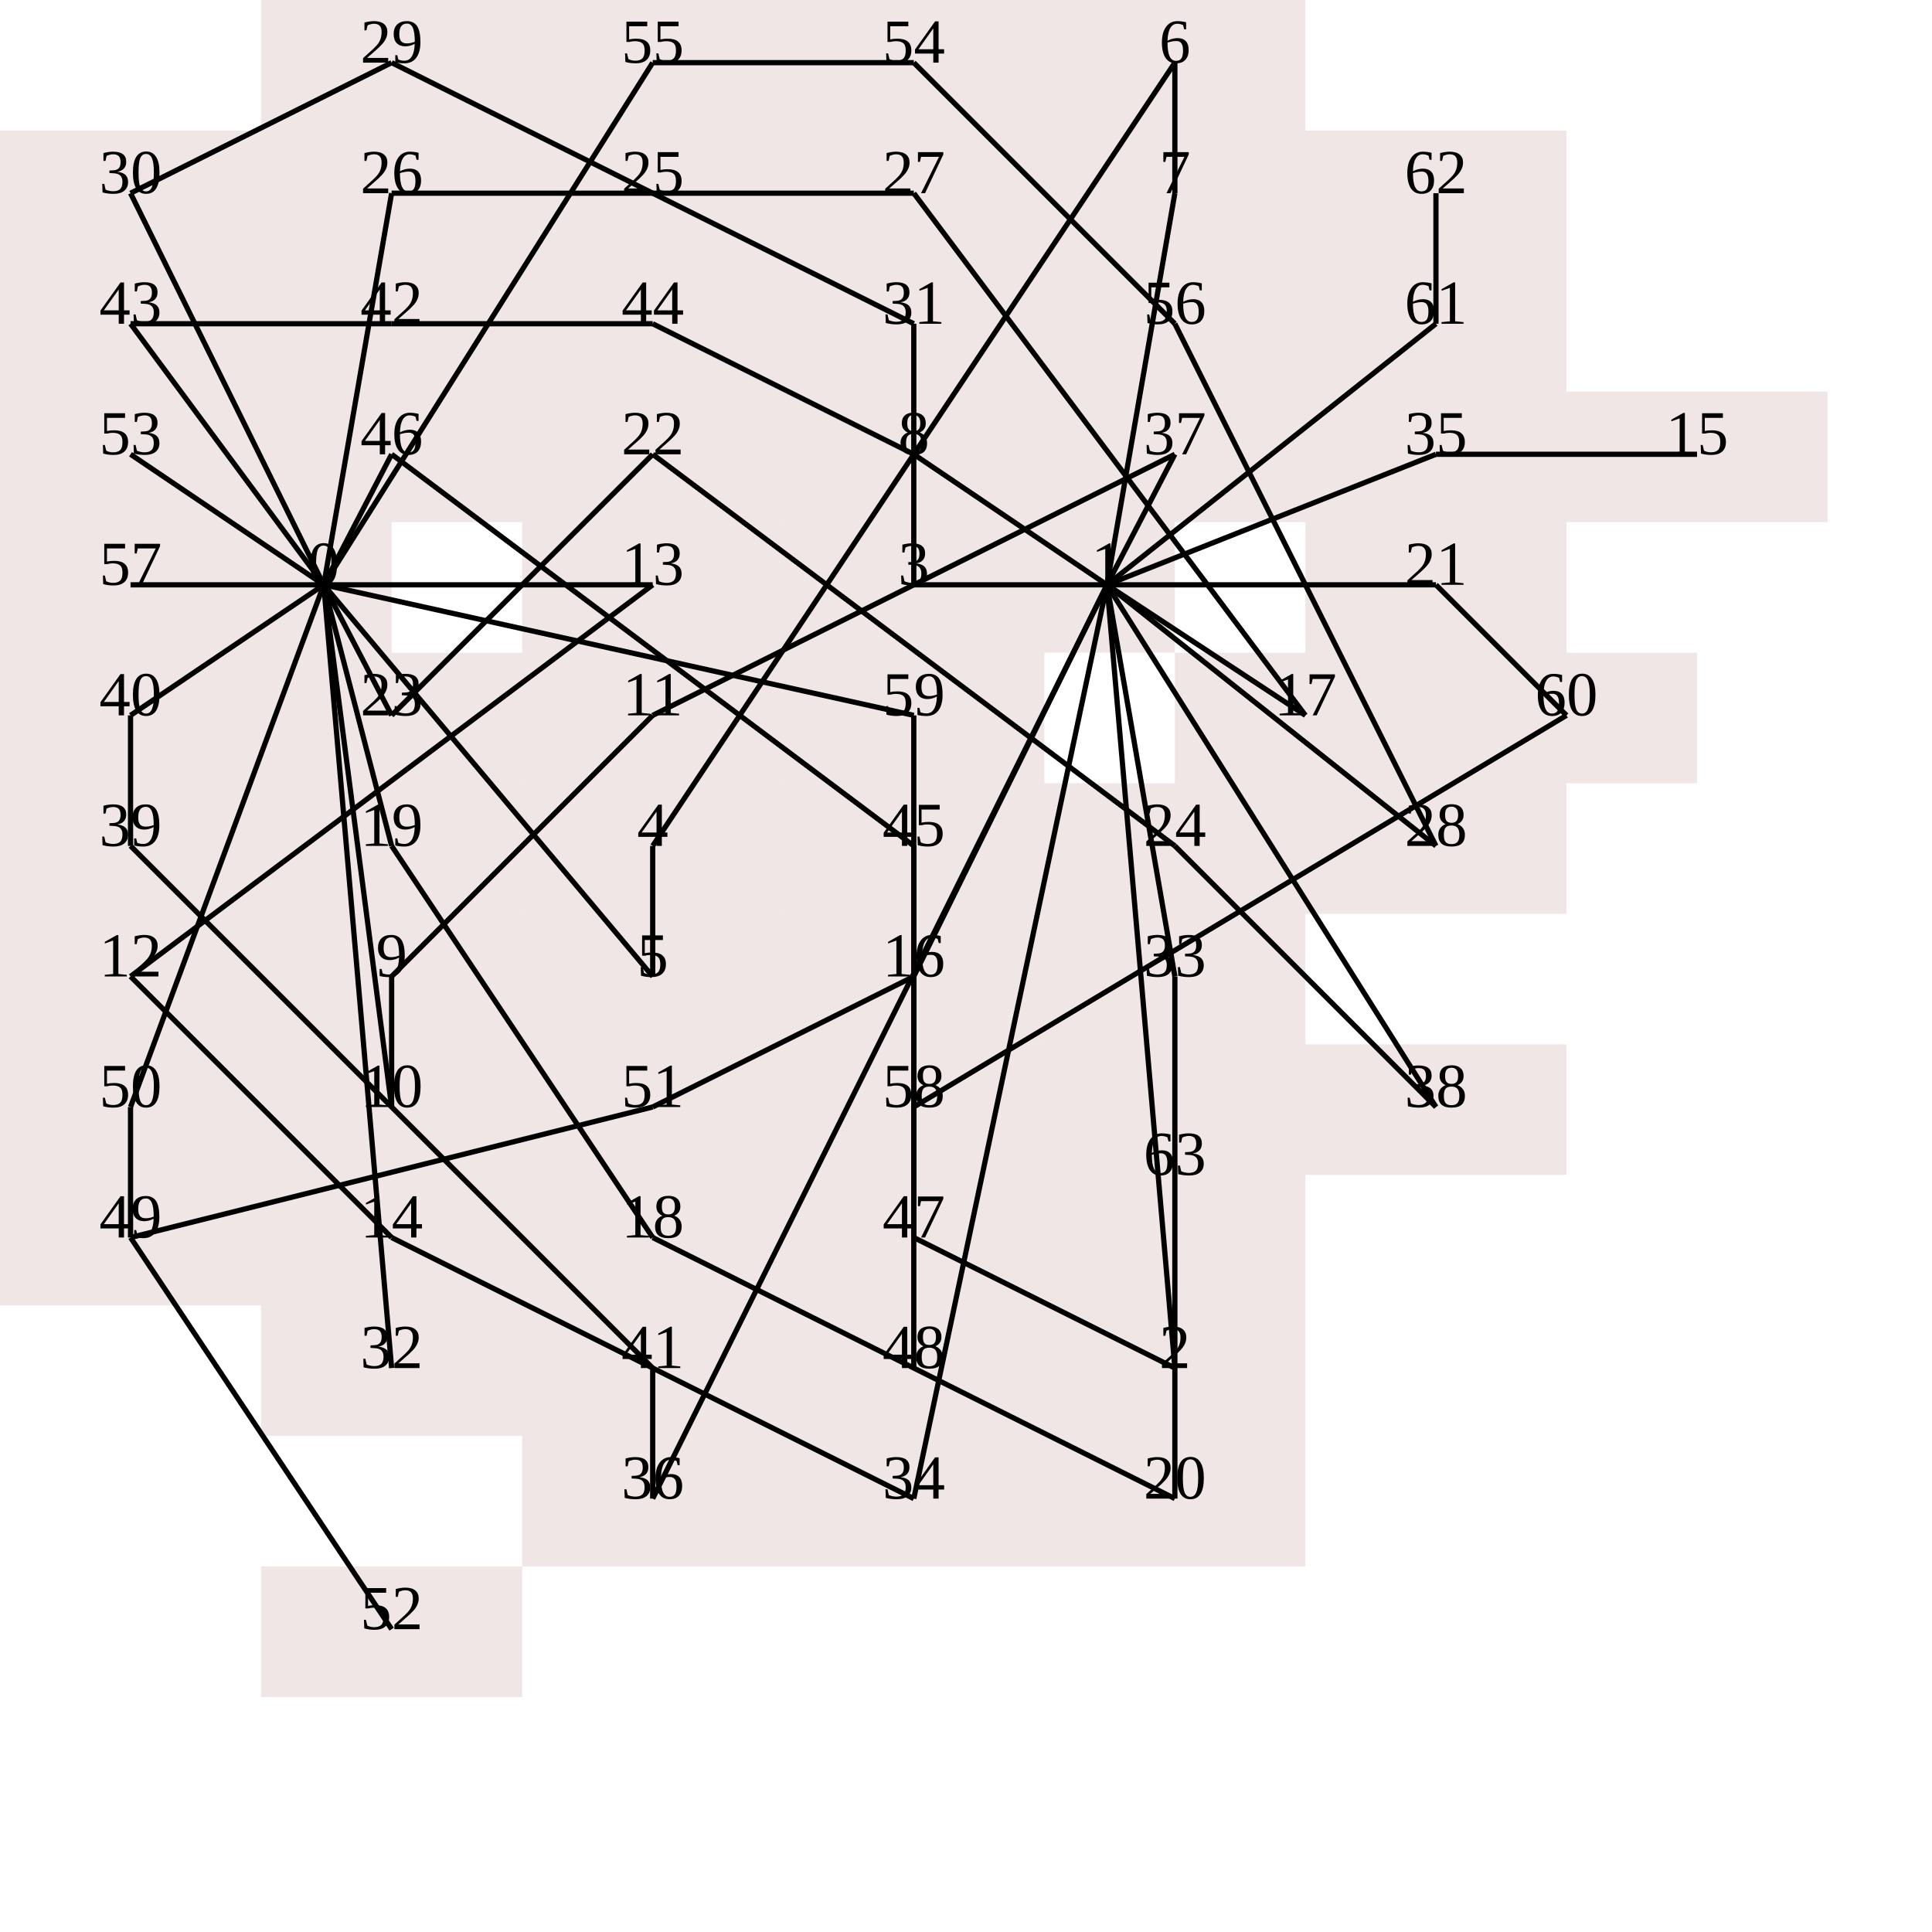
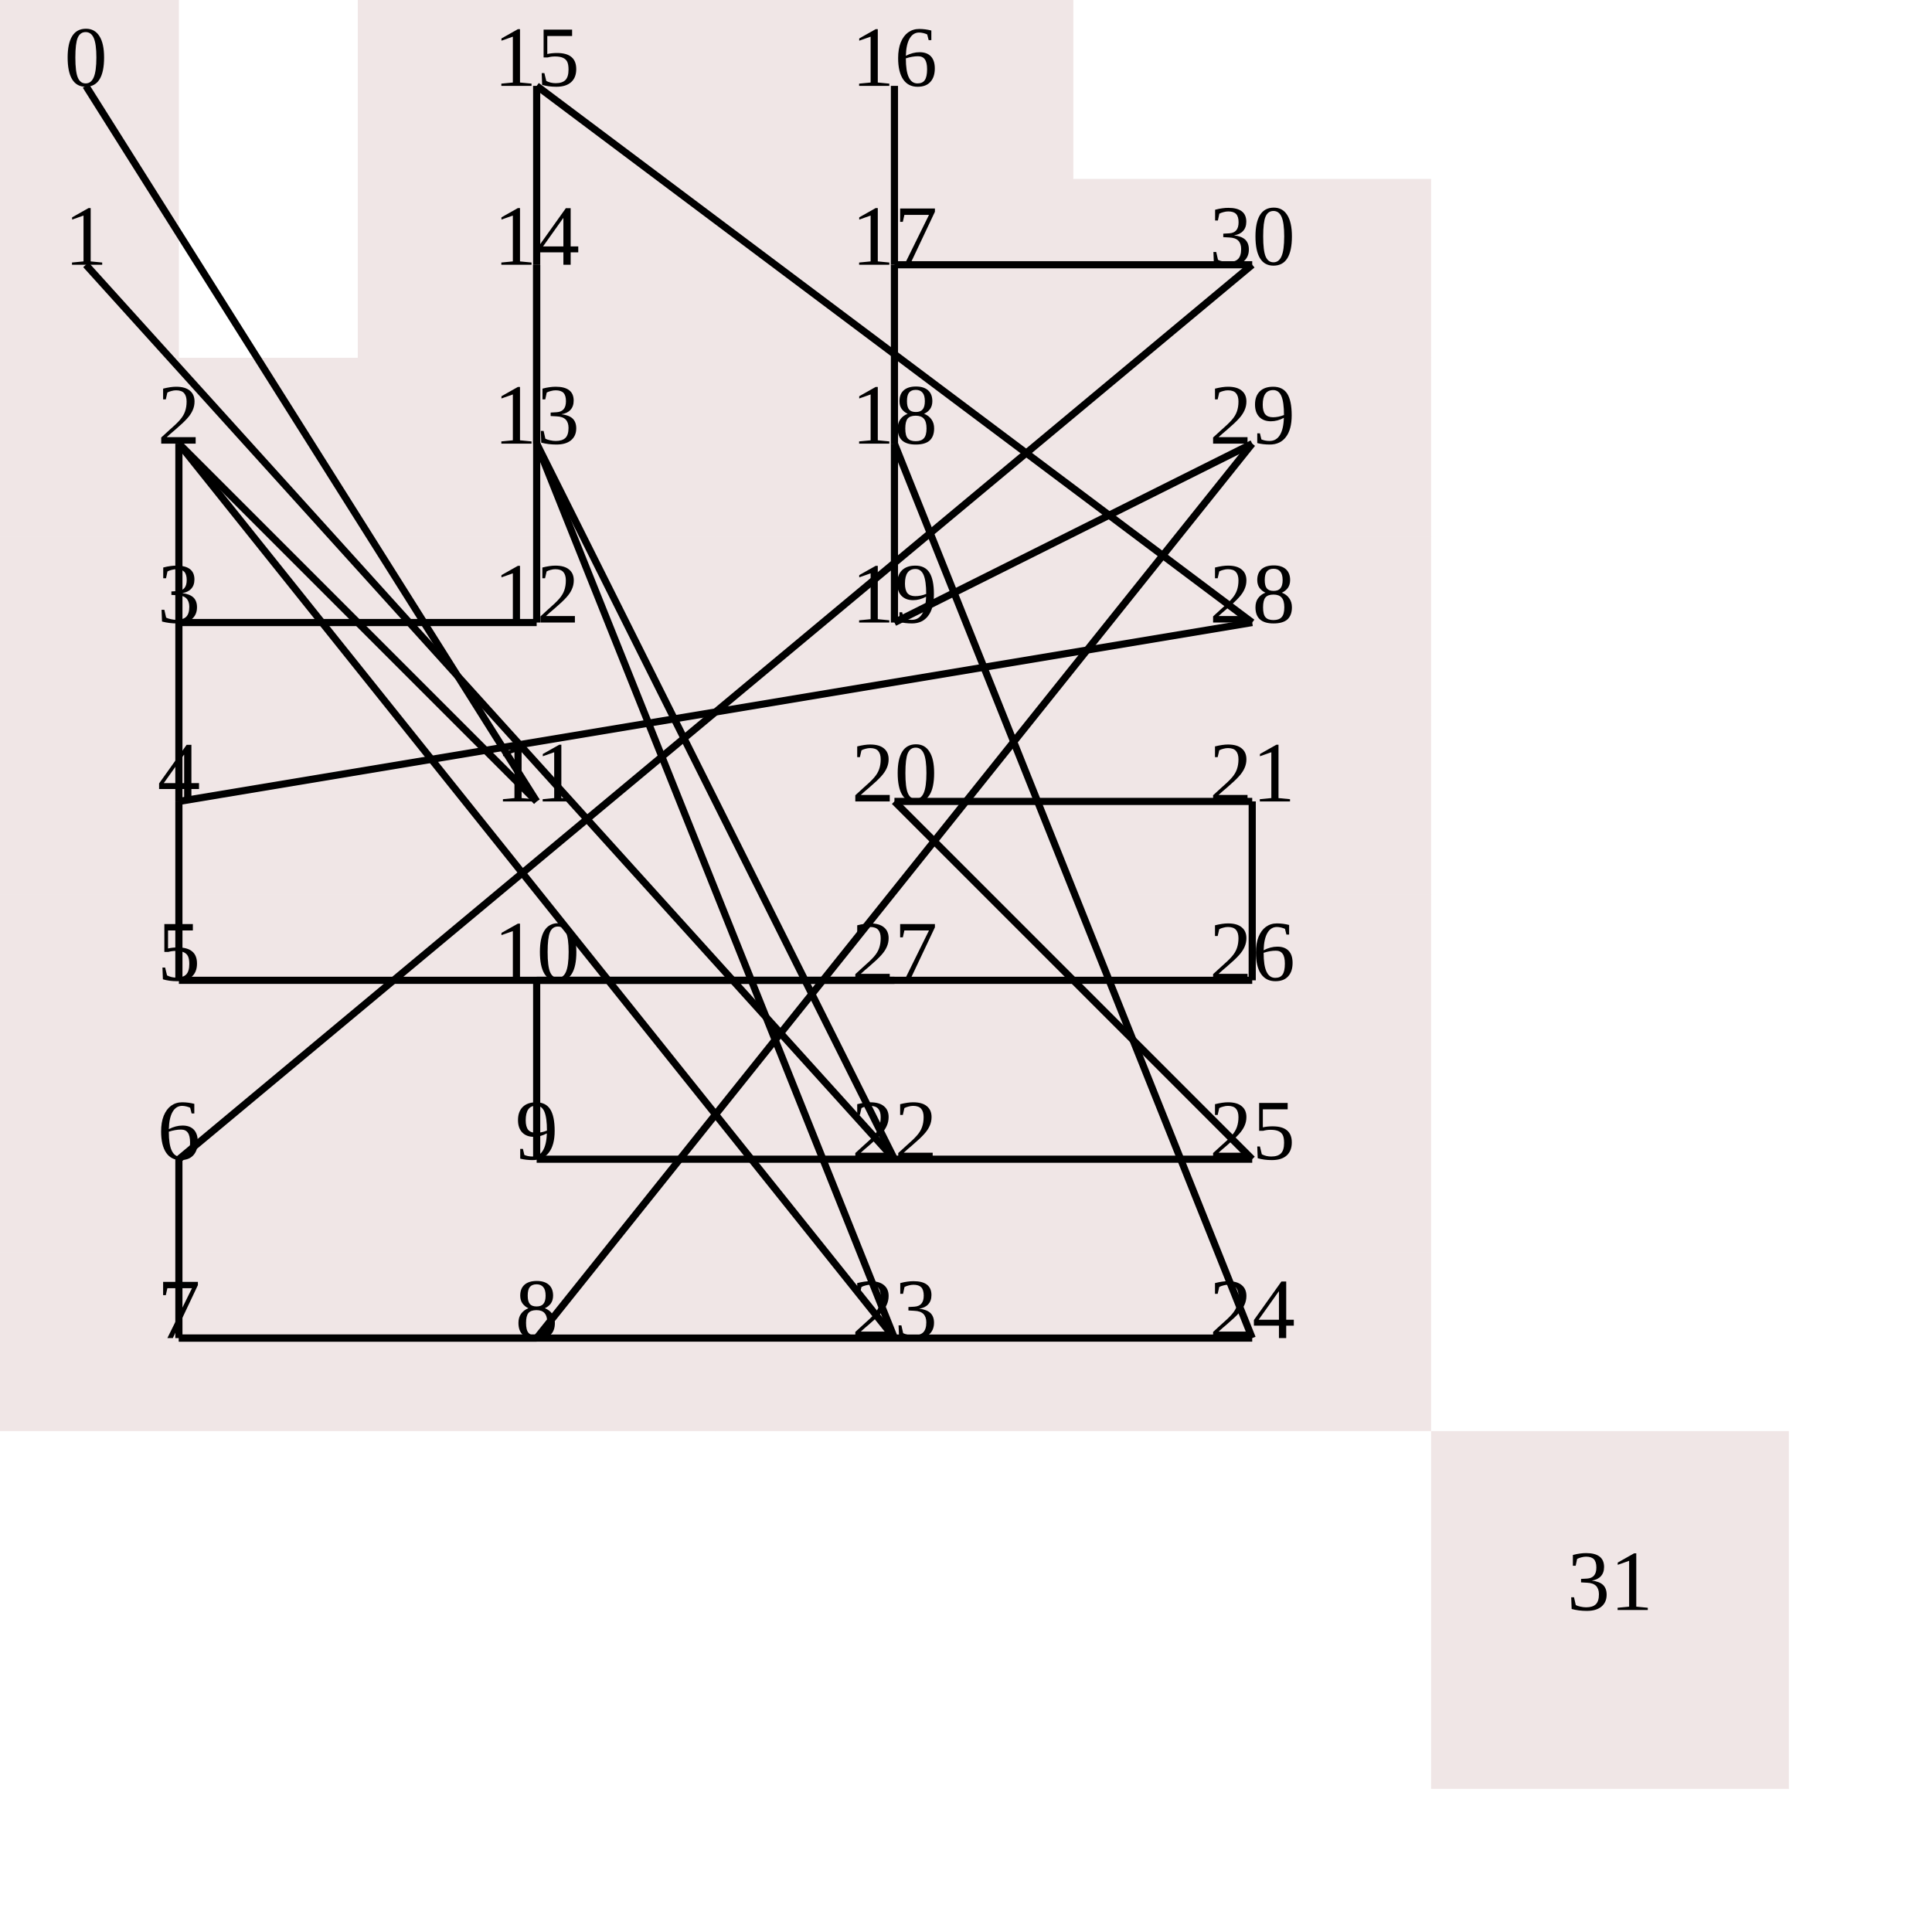
- <svg xmlns="http://www.w3.org/2000/svg" width="370" height="370">
-   <rect x="0" y="0" width="370" height="370" fill="rgb(255,255,255)" />
-   <rect x="0" y="0" width="350" height="350" fill="rgba(255,255,255,1)" />
-   <rect x="50" y="100" width="25" height="25" fill="rgba(100,0,0,0.1)" />
-   <text x="62" y="112" text-anchor="middle" alignment-baseline="middle" fill="black">0</text>
-   <rect x="200" y="100" width="25" height="25" fill="rgba(100,0,0,0.1)" />
-   <text x="212" y="112" text-anchor="middle" alignment-baseline="middle" fill="black">1</text>
-   <rect x="200" y="250" width="50" height="25" fill="rgba(100,0,0,0.1)" />
-   <text x="225" y="262" text-anchor="middle" alignment-baseline="middle" fill="black">2</text>
+ <svg xmlns="http://www.w3.org/2000/svg" width="270" height="270">
+   <rect x="0" y="0" width="270" height="270" fill="rgb(255,255,255)" />
+   <rect x="0" y="0" width="250" height="250" fill="rgba(255,255,255,1)" />
+   <rect x="0" y="0" width="25" height="25" fill="rgba(100,0,0,0.1)" />
+   <text x="12" y="12" text-anchor="middle" alignment-baseline="middle" fill="black">0</text>
+   <rect x="0" y="25" width="25" height="25" fill="rgba(100,0,0,0.1)" />
+   <text x="12" y="37" text-anchor="middle" alignment-baseline="middle" fill="black">1</text>
+   <rect x="0" y="50" width="50" height="25" fill="rgba(100,0,0,0.1)" />
+   <text x="25" y="62" text-anchor="middle" alignment-baseline="middle" fill="black">2</text>
+   <rect x="0" y="75" width="50" height="25" fill="rgba(100,0,0,0.1)" />
+   <text x="25" y="87" text-anchor="middle" alignment-baseline="middle" fill="black">3</text>
+   <rect x="0" y="100" width="50" height="25" fill="rgba(100,0,0,0.1)" />
+   <text x="25" y="112" text-anchor="middle" alignment-baseline="middle" fill="black">4</text>
+   <rect x="0" y="125" width="50" height="25" fill="rgba(100,0,0,0.1)" />
+   <text x="25" y="137" text-anchor="middle" alignment-baseline="middle" fill="black">5</text>
+   <rect x="0" y="150" width="50" height="25" fill="rgba(100,0,0,0.1)" />
+   <text x="25" y="162" text-anchor="middle" alignment-baseline="middle" fill="black">6</text>
+   <rect x="0" y="175" width="50" height="25" fill="rgba(100,0,0,0.1)" />
+   <text x="25" y="187" text-anchor="middle" alignment-baseline="middle" fill="black">7</text>
+   <rect x="50" y="175" width="50" height="25" fill="rgba(100,0,0,0.1)" />
+   <text x="75" y="187" text-anchor="middle" alignment-baseline="middle" fill="black">8</text>
+   <rect x="50" y="150" width="50" height="25" fill="rgba(100,0,0,0.1)" />
+   <text x="75" y="162" text-anchor="middle" alignment-baseline="middle" fill="black">9</text>
+   <rect x="50" y="125" width="50" height="25" fill="rgba(100,0,0,0.1)" />
+   <text x="75" y="137" text-anchor="middle" alignment-baseline="middle" fill="black">10</text>
+   <rect x="50" y="100" width="50" height="25" fill="rgba(100,0,0,0.1)" />
+   <text x="75" y="112" text-anchor="middle" alignment-baseline="middle" fill="black">11</text>
+   <rect x="50" y="75" width="50" height="25" fill="rgba(100,0,0,0.1)" />
+   <text x="75" y="87" text-anchor="middle" alignment-baseline="middle" fill="black">12</text>
+   <rect x="50" y="50" width="50" height="25" fill="rgba(100,0,0,0.1)" />
+   <text x="75" y="62" text-anchor="middle" alignment-baseline="middle" fill="black">13</text>
+   <rect x="50" y="25" width="50" height="25" fill="rgba(100,0,0,0.1)" />
+   <text x="75" y="37" text-anchor="middle" alignment-baseline="middle" fill="black">14</text>
+   <rect x="50" y="0" width="50" height="25" fill="rgba(100,0,0,0.1)" />
+   <text x="75" y="12" text-anchor="middle" alignment-baseline="middle" fill="black">15</text>
+   <rect x="100" y="0" width="50" height="25" fill="rgba(100,0,0,0.1)" />
+   <text x="125" y="12" text-anchor="middle" alignment-baseline="middle" fill="black">16</text>
+   <rect x="100" y="25" width="50" height="25" fill="rgba(100,0,0,0.1)" />
+   <text x="125" y="37" text-anchor="middle" alignment-baseline="middle" fill="black">17</text>
+   <rect x="100" y="50" width="50" height="25" fill="rgba(100,0,0,0.1)" />
+   <text x="125" y="62" text-anchor="middle" alignment-baseline="middle" fill="black">18</text>
+   <rect x="100" y="75" width="50" height="25" fill="rgba(100,0,0,0.1)" />
+   <text x="125" y="87" text-anchor="middle" alignment-baseline="middle" fill="black">19</text>
+   <rect x="100" y="100" width="50" height="25" fill="rgba(100,0,0,0.1)" />
+   <text x="125" y="112" text-anchor="middle" alignment-baseline="middle" fill="black">20</text>
  <rect x="150" y="100" width="50" height="25" fill="rgba(100,0,0,0.1)" />
-   <text x="175" y="112" text-anchor="middle" alignment-baseline="middle" fill="black">3</text>
+   <text x="175" y="112" text-anchor="middle" alignment-baseline="middle" fill="black">21</text>
  <rect x="100" y="150" width="50" height="25" fill="rgba(100,0,0,0.1)" />
-   <text x="125" y="162" text-anchor="middle" alignment-baseline="middle" fill="black">4</text>
+   <text x="125" y="162" text-anchor="middle" alignment-baseline="middle" fill="black">22</text>
  <rect x="100" y="175" width="50" height="25" fill="rgba(100,0,0,0.1)" />
-   <text x="125" y="187" text-anchor="middle" alignment-baseline="middle" fill="black">5</text>
-   <rect x="200" y="0" width="50" height="25" fill="rgba(100,0,0,0.1)" />
-   <text x="225" y="12" text-anchor="middle" alignment-baseline="middle" fill="black">6</text>
-   <rect x="200" y="25" width="50" height="25" fill="rgba(100,0,0,0.1)" />
-   <text x="225" y="37" text-anchor="middle" alignment-baseline="middle" fill="black">7</text>
+   <text x="125" y="187" text-anchor="middle" alignment-baseline="middle" fill="black">23</text>
+   <rect x="150" y="175" width="50" height="25" fill="rgba(100,0,0,0.1)" />
+   <text x="175" y="187" text-anchor="middle" alignment-baseline="middle" fill="black">24</text>
+   <rect x="150" y="150" width="50" height="25" fill="rgba(100,0,0,0.1)" />
+   <text x="175" y="162" text-anchor="middle" alignment-baseline="middle" fill="black">25</text>
+   <rect x="150" y="125" width="50" height="25" fill="rgba(100,0,0,0.1)" />
+   <text x="175" y="137" text-anchor="middle" alignment-baseline="middle" fill="black">26</text>
+   <rect x="100" y="125" width="50" height="25" fill="rgba(100,0,0,0.1)" />
+   <text x="125" y="137" text-anchor="middle" alignment-baseline="middle" fill="black">27</text>
  <rect x="150" y="75" width="50" height="25" fill="rgba(100,0,0,0.1)" />
-   <text x="175" y="87" text-anchor="middle" alignment-baseline="middle" fill="black">8</text>
-   <rect x="50" y="175" width="50" height="25" fill="rgba(100,0,0,0.1)" />
-   <text x="75" y="187" text-anchor="middle" alignment-baseline="middle" fill="black">9</text>
-   <rect x="50" y="200" width="50" height="25" fill="rgba(100,0,0,0.1)" />
-   <text x="75" y="212" text-anchor="middle" alignment-baseline="middle" fill="black">10</text>
-   <rect x="100" y="125" width="50" height="25" fill="rgba(100,0,0,0.1)" />
-   <text x="125" y="137" text-anchor="middle" alignment-baseline="middle" fill="black">11</text>
-   <rect x="0" y="175" width="50" height="25" fill="rgba(100,0,0,0.1)" />
-   <text x="25" y="187" text-anchor="middle" alignment-baseline="middle" fill="black">12</text>
-   <rect x="100" y="100" width="50" height="25" fill="rgba(100,0,0,0.1)" />
-   <text x="125" y="112" text-anchor="middle" alignment-baseline="middle" fill="black">13</text>
-   <rect x="50" y="225" width="50" height="25" fill="rgba(100,0,0,0.1)" />
-   <text x="75" y="237" text-anchor="middle" alignment-baseline="middle" fill="black">14</text>
-   <rect x="300" y="75" width="50" height="25" fill="rgba(100,0,0,0.1)" />
-   <text x="325" y="87" text-anchor="middle" alignment-baseline="middle" fill="black">15</text>
-   <rect x="150" y="175" width="50" height="25" fill="rgba(100,0,0,0.1)" />
-   <text x="175" y="187" text-anchor="middle" alignment-baseline="middle" fill="black">16</text>
-   <rect x="225" y="125" width="50" height="25" fill="rgba(100,0,0,0.1)" />
-   <text x="250" y="137" text-anchor="middle" alignment-baseline="middle" fill="black">17</text>
-   <rect x="100" y="225" width="50" height="25" fill="rgba(100,0,0,0.1)" />
-   <text x="125" y="237" text-anchor="middle" alignment-baseline="middle" fill="black">18</text>
-   <rect x="50" y="150" width="50" height="25" fill="rgba(100,0,0,0.1)" />
-   <text x="75" y="162" text-anchor="middle" alignment-baseline="middle" fill="black">19</text>
-   <rect x="200" y="275" width="50" height="25" fill="rgba(100,0,0,0.1)" />
-   <text x="225" y="287" text-anchor="middle" alignment-baseline="middle" fill="black">20</text>
-   <rect x="250" y="100" width="50" height="25" fill="rgba(100,0,0,0.1)" />
-   <text x="275" y="112" text-anchor="middle" alignment-baseline="middle" fill="black">21</text>
-   <rect x="100" y="75" width="50" height="25" fill="rgba(100,0,0,0.1)" />
-   <text x="125" y="87" text-anchor="middle" alignment-baseline="middle" fill="black">22</text>
-   <rect x="50" y="125" width="50" height="25" fill="rgba(100,0,0,0.1)" />
-   <text x="75" y="137" text-anchor="middle" alignment-baseline="middle" fill="black">23</text>
-   <rect x="200" y="150" width="50" height="25" fill="rgba(100,0,0,0.1)" />
-   <text x="225" y="162" text-anchor="middle" alignment-baseline="middle" fill="black">24</text>
-   <rect x="100" y="25" width="50" height="25" fill="rgba(100,0,0,0.1)" />
-   <text x="125" y="37" text-anchor="middle" alignment-baseline="middle" fill="black">25</text>
-   <rect x="50" y="25" width="50" height="25" fill="rgba(100,0,0,0.1)" />
-   <text x="75" y="37" text-anchor="middle" alignment-baseline="middle" fill="black">26</text>
+   <text x="175" y="87" text-anchor="middle" alignment-baseline="middle" fill="black">28</text>
+   <rect x="150" y="50" width="50" height="25" fill="rgba(100,0,0,0.1)" />
+   <text x="175" y="62" text-anchor="middle" alignment-baseline="middle" fill="black">29</text>
  <rect x="150" y="25" width="50" height="25" fill="rgba(100,0,0,0.1)" />
-   <text x="175" y="37" text-anchor="middle" alignment-baseline="middle" fill="black">27</text>
-   <rect x="250" y="150" width="50" height="25" fill="rgba(100,0,0,0.1)" />
-   <text x="275" y="162" text-anchor="middle" alignment-baseline="middle" fill="black">28</text>
-   <rect x="50" y="0" width="50" height="25" fill="rgba(100,0,0,0.1)" />
-   <text x="75" y="12" text-anchor="middle" alignment-baseline="middle" fill="black">29</text>
-   <rect x="0" y="25" width="50" height="25" fill="rgba(100,0,0,0.1)" />
-   <text x="25" y="37" text-anchor="middle" alignment-baseline="middle" fill="black">30</text>
-   <rect x="150" y="50" width="50" height="25" fill="rgba(100,0,0,0.1)" />
-   <text x="175" y="62" text-anchor="middle" alignment-baseline="middle" fill="black">31</text>
-   <rect x="50" y="250" width="50" height="25" fill="rgba(100,0,0,0.1)" />
-   <text x="75" y="262" text-anchor="middle" alignment-baseline="middle" fill="black">32</text>
-   <rect x="200" y="175" width="50" height="25" fill="rgba(100,0,0,0.1)" />
-   <text x="225" y="187" text-anchor="middle" alignment-baseline="middle" fill="black">33</text>
-   <rect x="150" y="275" width="50" height="25" fill="rgba(100,0,0,0.1)" />
-   <text x="175" y="287" text-anchor="middle" alignment-baseline="middle" fill="black">34</text>
-   <rect x="250" y="75" width="50" height="25" fill="rgba(100,0,0,0.1)" />
-   <text x="275" y="87" text-anchor="middle" alignment-baseline="middle" fill="black">35</text>
-   <rect x="100" y="275" width="50" height="25" fill="rgba(100,0,0,0.1)" />
-   <text x="125" y="287" text-anchor="middle" alignment-baseline="middle" fill="black">36</text>
-   <rect x="200" y="75" width="50" height="25" fill="rgba(100,0,0,0.1)" />
-   <text x="225" y="87" text-anchor="middle" alignment-baseline="middle" fill="black">37</text>
-   <rect x="250" y="200" width="50" height="25" fill="rgba(100,0,0,0.1)" />
-   <text x="275" y="212" text-anchor="middle" alignment-baseline="middle" fill="black">38</text>
-   <rect x="0" y="150" width="50" height="25" fill="rgba(100,0,0,0.1)" />
-   <text x="25" y="162" text-anchor="middle" alignment-baseline="middle" fill="black">39</text>
-   <rect x="0" y="125" width="50" height="25" fill="rgba(100,0,0,0.1)" />
-   <text x="25" y="137" text-anchor="middle" alignment-baseline="middle" fill="black">40</text>
-   <rect x="100" y="250" width="50" height="25" fill="rgba(100,0,0,0.1)" />
-   <text x="125" y="262" text-anchor="middle" alignment-baseline="middle" fill="black">41</text>
-   <rect x="50" y="50" width="50" height="25" fill="rgba(100,0,0,0.1)" />
-   <text x="75" y="62" text-anchor="middle" alignment-baseline="middle" fill="black">42</text>
-   <rect x="0" y="50" width="50" height="25" fill="rgba(100,0,0,0.1)" />
-   <text x="25" y="62" text-anchor="middle" alignment-baseline="middle" fill="black">43</text>
-   <rect x="100" y="50" width="50" height="25" fill="rgba(100,0,0,0.1)" />
-   <text x="125" y="62" text-anchor="middle" alignment-baseline="middle" fill="black">44</text>
-   <rect x="150" y="150" width="50" height="25" fill="rgba(100,0,0,0.1)" />
-   <text x="175" y="162" text-anchor="middle" alignment-baseline="middle" fill="black">45</text>
-   <rect x="50" y="75" width="50" height="25" fill="rgba(100,0,0,0.1)" />
-   <text x="75" y="87" text-anchor="middle" alignment-baseline="middle" fill="black">46</text>
-   <rect x="150" y="225" width="50" height="25" fill="rgba(100,0,0,0.1)" />
-   <text x="175" y="237" text-anchor="middle" alignment-baseline="middle" fill="black">47</text>
-   <rect x="150" y="250" width="50" height="25" fill="rgba(100,0,0,0.1)" />
-   <text x="175" y="262" text-anchor="middle" alignment-baseline="middle" fill="black">48</text>
-   <rect x="0" y="225" width="50" height="25" fill="rgba(100,0,0,0.1)" />
-   <text x="25" y="237" text-anchor="middle" alignment-baseline="middle" fill="black">49</text>
-   <rect x="0" y="200" width="50" height="25" fill="rgba(100,0,0,0.1)" />
-   <text x="25" y="212" text-anchor="middle" alignment-baseline="middle" fill="black">50</text>
-   <rect x="100" y="200" width="50" height="25" fill="rgba(100,0,0,0.1)" />
-   <text x="125" y="212" text-anchor="middle" alignment-baseline="middle" fill="black">51</text>
-   <rect x="50" y="300" width="50" height="25" fill="rgba(100,0,0,0.1)" />
-   <text x="75" y="312" text-anchor="middle" alignment-baseline="middle" fill="black">52</text>
-   <rect x="0" y="75" width="50" height="25" fill="rgba(100,0,0,0.1)" />
-   <text x="25" y="87" text-anchor="middle" alignment-baseline="middle" fill="black">53</text>
-   <rect x="150" y="0" width="50" height="25" fill="rgba(100,0,0,0.1)" />
-   <text x="175" y="12" text-anchor="middle" alignment-baseline="middle" fill="black">54</text>
-   <rect x="100" y="0" width="50" height="25" fill="rgba(100,0,0,0.1)" />
-   <text x="125" y="12" text-anchor="middle" alignment-baseline="middle" fill="black">55</text>
-   <rect x="200" y="50" width="50" height="25" fill="rgba(100,0,0,0.1)" />
-   <text x="225" y="62" text-anchor="middle" alignment-baseline="middle" fill="black">56</text>
-   <rect x="0" y="100" width="50" height="25" fill="rgba(100,0,0,0.1)" />
-   <text x="25" y="112" text-anchor="middle" alignment-baseline="middle" fill="black">57</text>
-   <rect x="150" y="200" width="50" height="25" fill="rgba(100,0,0,0.1)" />
-   <text x="175" y="212" text-anchor="middle" alignment-baseline="middle" fill="black">58</text>
-   <rect x="150" y="125" width="50" height="25" fill="rgba(100,0,0,0.1)" />
-   <text x="175" y="137" text-anchor="middle" alignment-baseline="middle" fill="black">59</text>
-   <rect x="275" y="125" width="50" height="25" fill="rgba(100,0,0,0.1)" />
-   <text x="300" y="137" text-anchor="middle" alignment-baseline="middle" fill="black">60</text>
-   <rect x="250" y="50" width="50" height="25" fill="rgba(100,0,0,0.1)" />
-   <text x="275" y="62" text-anchor="middle" alignment-baseline="middle" fill="black">61</text>
-   <rect x="250" y="25" width="50" height="25" fill="rgba(100,0,0,0.1)" />
-   <text x="275" y="37" text-anchor="middle" alignment-baseline="middle" fill="black">62</text>
+   <text x="175" y="37" text-anchor="middle" alignment-baseline="middle" fill="black">30</text>
  <rect x="200" y="200" width="50" height="50" fill="rgba(100,0,0,0.1)" />
-   <text x="225" y="225" text-anchor="middle" alignment-baseline="middle" fill="black">63</text>
-   <line x1="62" y1="112" x2="125" y2="112" stroke="black" stroke-width="1" />
-   <line x1="62" y1="112" x2="25" y2="137" stroke="black" stroke-width="1" />
-   <line x1="62" y1="112" x2="25" y2="112" stroke="black" stroke-width="1" />
-   <line x1="62" y1="112" x2="75" y2="212" stroke="black" stroke-width="1" />
-   <line x1="62" y1="112" x2="25" y2="87" stroke="black" stroke-width="1" />
-   <line x1="62" y1="112" x2="25" y2="212" stroke="black" stroke-width="1" />
-   <line x1="62" y1="112" x2="125" y2="187" stroke="black" stroke-width="1" />
-   <line x1="62" y1="112" x2="75" y2="262" stroke="black" stroke-width="1" />
-   <line x1="62" y1="112" x2="175" y2="137" stroke="black" stroke-width="1" />
-   <line x1="62" y1="112" x2="25" y2="62" stroke="black" stroke-width="1" />
-   <line x1="62" y1="112" x2="125" y2="12" stroke="black" stroke-width="1" />
-   <line x1="62" y1="112" x2="75" y2="37" stroke="black" stroke-width="1" />
-   <line x1="62" y1="112" x2="25" y2="37" stroke="black" stroke-width="1" />
-   <line x1="62" y1="112" x2="75" y2="137" stroke="black" stroke-width="1" />
-   <line x1="62" y1="112" x2="75" y2="87" stroke="black" stroke-width="1" />
-   <line x1="62" y1="112" x2="75" y2="162" stroke="black" stroke-width="1" />
-   <line x1="212" y1="112" x2="250" y2="137" stroke="black" stroke-width="1" />
-   <line x1="212" y1="112" x2="275" y2="162" stroke="black" stroke-width="1" />
-   <line x1="212" y1="112" x2="275" y2="87" stroke="black" stroke-width="1" />
-   <line x1="212" y1="112" x2="225" y2="262" stroke="black" stroke-width="1" />
-   <line x1="212" y1="112" x2="175" y2="187" stroke="black" stroke-width="1" />
-   <line x1="212" y1="112" x2="125" y2="287" stroke="black" stroke-width="1" />
-   <line x1="212" y1="112" x2="225" y2="37" stroke="black" stroke-width="1" />
-   <line x1="212" y1="112" x2="225" y2="87" stroke="black" stroke-width="1" />
-   <line x1="212" y1="112" x2="275" y2="212" stroke="black" stroke-width="1" />
-   <line x1="212" y1="112" x2="175" y2="287" stroke="black" stroke-width="1" />
-   <line x1="212" y1="112" x2="175" y2="112" stroke="black" stroke-width="1" />
-   <line x1="212" y1="112" x2="225" y2="187" stroke="black" stroke-width="1" />
-   <line x1="212" y1="112" x2="275" y2="112" stroke="black" stroke-width="1" />
-   <line x1="212" y1="112" x2="275" y2="62" stroke="black" stroke-width="1" />
-   <line x1="212" y1="112" x2="175" y2="87" stroke="black" stroke-width="1" />
-   <line x1="225" y1="262" x2="175" y2="237" stroke="black" stroke-width="1" />
-   <line x1="175" y1="112" x2="175" y2="62" stroke="black" stroke-width="1" />
-   <line x1="125" y1="162" x2="125" y2="187" stroke="black" stroke-width="1" />
-   <line x1="125" y1="162" x2="225" y2="12" stroke="black" stroke-width="1" />
-   <line x1="225" y1="12" x2="225" y2="37" stroke="black" stroke-width="1" />
-   <line x1="175" y1="87" x2="125" y2="62" stroke="black" stroke-width="1" />
-   <line x1="75" y1="187" x2="125" y2="137" stroke="black" stroke-width="1" />
-   <line x1="75" y1="187" x2="75" y2="212" stroke="black" stroke-width="1" />
-   <line x1="125" y1="137" x2="225" y2="87" stroke="black" stroke-width="1" />
-   <line x1="25" y1="187" x2="75" y2="237" stroke="black" stroke-width="1" />
-   <line x1="25" y1="187" x2="125" y2="112" stroke="black" stroke-width="1" />
-   <line x1="75" y1="237" x2="175" y2="287" stroke="black" stroke-width="1" />
-   <line x1="325" y1="87" x2="275" y2="87" stroke="black" stroke-width="1" />
-   <line x1="175" y1="187" x2="125" y2="212" stroke="black" stroke-width="1" />
-   <line x1="250" y1="137" x2="175" y2="37" stroke="black" stroke-width="1" />
-   <line x1="125" y1="237" x2="225" y2="287" stroke="black" stroke-width="1" />
-   <line x1="125" y1="237" x2="75" y2="162" stroke="black" stroke-width="1" />
-   <line x1="225" y1="287" x2="225" y2="187" stroke="black" stroke-width="1" />
-   <line x1="275" y1="112" x2="300" y2="137" stroke="black" stroke-width="1" />
-   <line x1="125" y1="87" x2="75" y2="137" stroke="black" stroke-width="1" />
-   <line x1="125" y1="87" x2="225" y2="162" stroke="black" stroke-width="1" />
-   <line x1="225" y1="162" x2="275" y2="212" stroke="black" stroke-width="1" />
+   <text x="225" y="225" text-anchor="middle" alignment-baseline="middle" fill="black">31</text>
+   <line x1="12" y1="12" x2="75" y2="112" stroke="black" stroke-width="1" />
+   <line x1="12" y1="37" x2="125" y2="162" stroke="black" stroke-width="1" />
+   <line x1="25" y1="62" x2="25" y2="87" stroke="black" stroke-width="1" />
+   <line x1="25" y1="62" x2="75" y2="112" stroke="black" stroke-width="1" />
+   <line x1="25" y1="62" x2="125" y2="187" stroke="black" stroke-width="1" />
+   <line x1="25" y1="87" x2="75" y2="87" stroke="black" stroke-width="1" />
+   <line x1="25" y1="87" x2="25" y2="112" stroke="black" stroke-width="1" />
+   <line x1="25" y1="112" x2="25" y2="137" stroke="black" stroke-width="1" />
+   <line x1="25" y1="112" x2="175" y2="87" stroke="black" stroke-width="1" />
+   <line x1="25" y1="137" x2="125" y2="137" stroke="black" stroke-width="1" />
+   <line x1="25" y1="162" x2="25" y2="187" stroke="black" stroke-width="1" />
+   <line x1="25" y1="162" x2="175" y2="37" stroke="black" stroke-width="1" />
+   <line x1="25" y1="187" x2="175" y2="187" stroke="black" stroke-width="1" />
+   <line x1="25" y1="187" x2="75" y2="187" stroke="black" stroke-width="1" />
+   <line x1="75" y1="187" x2="175" y2="62" stroke="black" stroke-width="1" />
+   <line x1="75" y1="162" x2="175" y2="162" stroke="black" stroke-width="1" />
+   <line x1="75" y1="162" x2="75" y2="137" stroke="black" stroke-width="1" />
+   <line x1="75" y1="137" x2="175" y2="137" stroke="black" stroke-width="1" />
+   <line x1="75" y1="87" x2="75" y2="37" stroke="black" stroke-width="1" />
+   <line x1="75" y1="62" x2="125" y2="187" stroke="black" stroke-width="1" />
+   <line x1="75" y1="62" x2="75" y2="37" stroke="black" stroke-width="1" />
+   <line x1="75" y1="62" x2="125" y2="162" stroke="black" stroke-width="1" />
+   <line x1="75" y1="37" x2="75" y2="12" stroke="black" stroke-width="1" />
+   <line x1="75" y1="12" x2="175" y2="87" stroke="black" stroke-width="1" />
+   <line x1="125" y1="12" x2="125" y2="37" stroke="black" stroke-width="1" />
+   <line x1="125" y1="37" x2="125" y2="62" stroke="black" stroke-width="1" />
  <line x1="125" y1="37" x2="175" y2="37" stroke="black" stroke-width="1" />
-   <line x1="125" y1="37" x2="75" y2="37" stroke="black" stroke-width="1" />
-   <line x1="275" y1="162" x2="225" y2="62" stroke="black" stroke-width="1" />
-   <line x1="75" y1="12" x2="25" y2="37" stroke="black" stroke-width="1" />
-   <line x1="75" y1="12" x2="175" y2="62" stroke="black" stroke-width="1" />
-   <line x1="125" y1="287" x2="125" y2="262" stroke="black" stroke-width="1" />
-   <line x1="25" y1="162" x2="25" y2="137" stroke="black" stroke-width="1" />
-   <line x1="25" y1="162" x2="125" y2="262" stroke="black" stroke-width="1" />
-   <line x1="75" y1="62" x2="125" y2="62" stroke="black" stroke-width="1" />
-   <line x1="75" y1="62" x2="25" y2="62" stroke="black" stroke-width="1" />
-   <line x1="175" y1="162" x2="175" y2="262" stroke="black" stroke-width="1" />
-   <line x1="175" y1="162" x2="75" y2="87" stroke="black" stroke-width="1" />
-   <line x1="175" y1="162" x2="175" y2="237" stroke="black" stroke-width="1" />
-   <line x1="25" y1="237" x2="125" y2="212" stroke="black" stroke-width="1" />
-   <line x1="25" y1="237" x2="75" y2="312" stroke="black" stroke-width="1" />
-   <line x1="25" y1="237" x2="25" y2="212" stroke="black" stroke-width="1" />
-   <line x1="175" y1="12" x2="125" y2="12" stroke="black" stroke-width="1" />
-   <line x1="175" y1="12" x2="225" y2="62" stroke="black" stroke-width="1" />
-   <line x1="175" y1="212" x2="175" y2="137" stroke="black" stroke-width="1" />
-   <line x1="175" y1="212" x2="300" y2="137" stroke="black" stroke-width="1" />
-   <line x1="275" y1="62" x2="275" y2="37" stroke="black" stroke-width="1" />
+   <line x1="125" y1="62" x2="125" y2="87" stroke="black" stroke-width="1" />
+   <line x1="125" y1="62" x2="175" y2="187" stroke="black" stroke-width="1" />
+   <line x1="125" y1="87" x2="175" y2="62" stroke="black" stroke-width="1" />
+   <line x1="125" y1="112" x2="175" y2="112" stroke="black" stroke-width="1" />
+   <line x1="125" y1="112" x2="175" y2="162" stroke="black" stroke-width="1" />
+   <line x1="175" y1="112" x2="175" y2="137" stroke="black" stroke-width="1" />
</svg>
